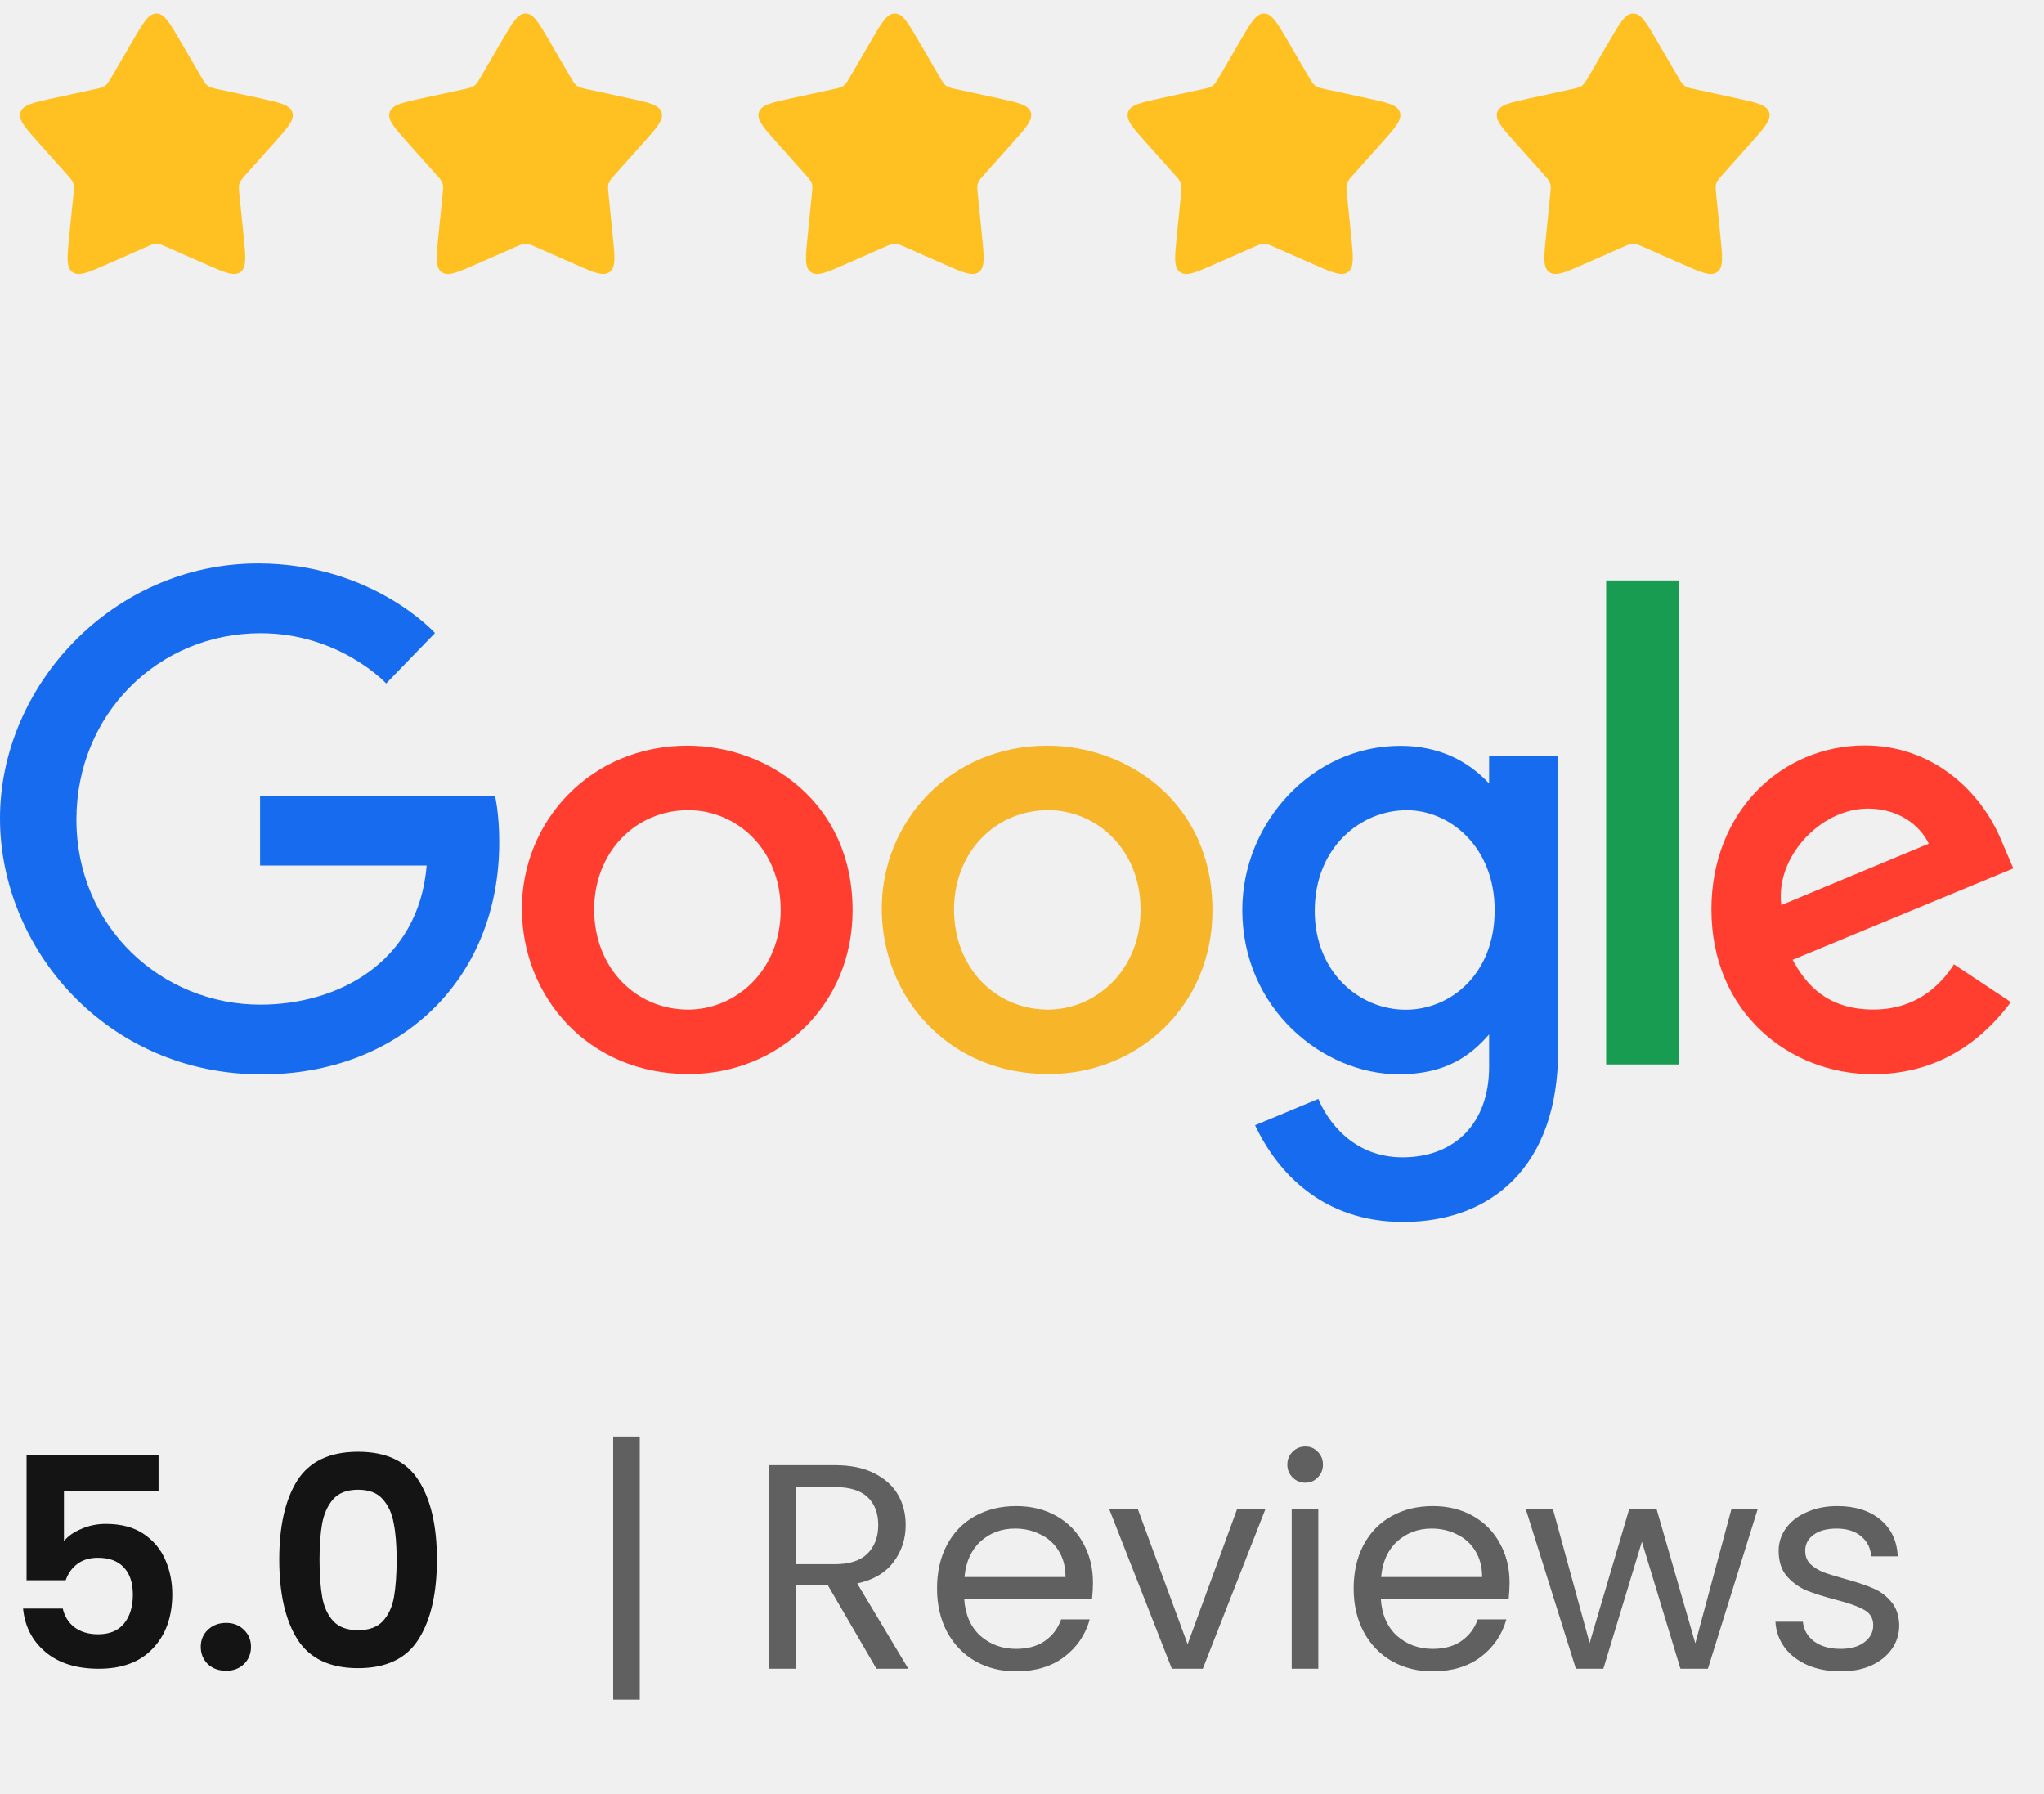
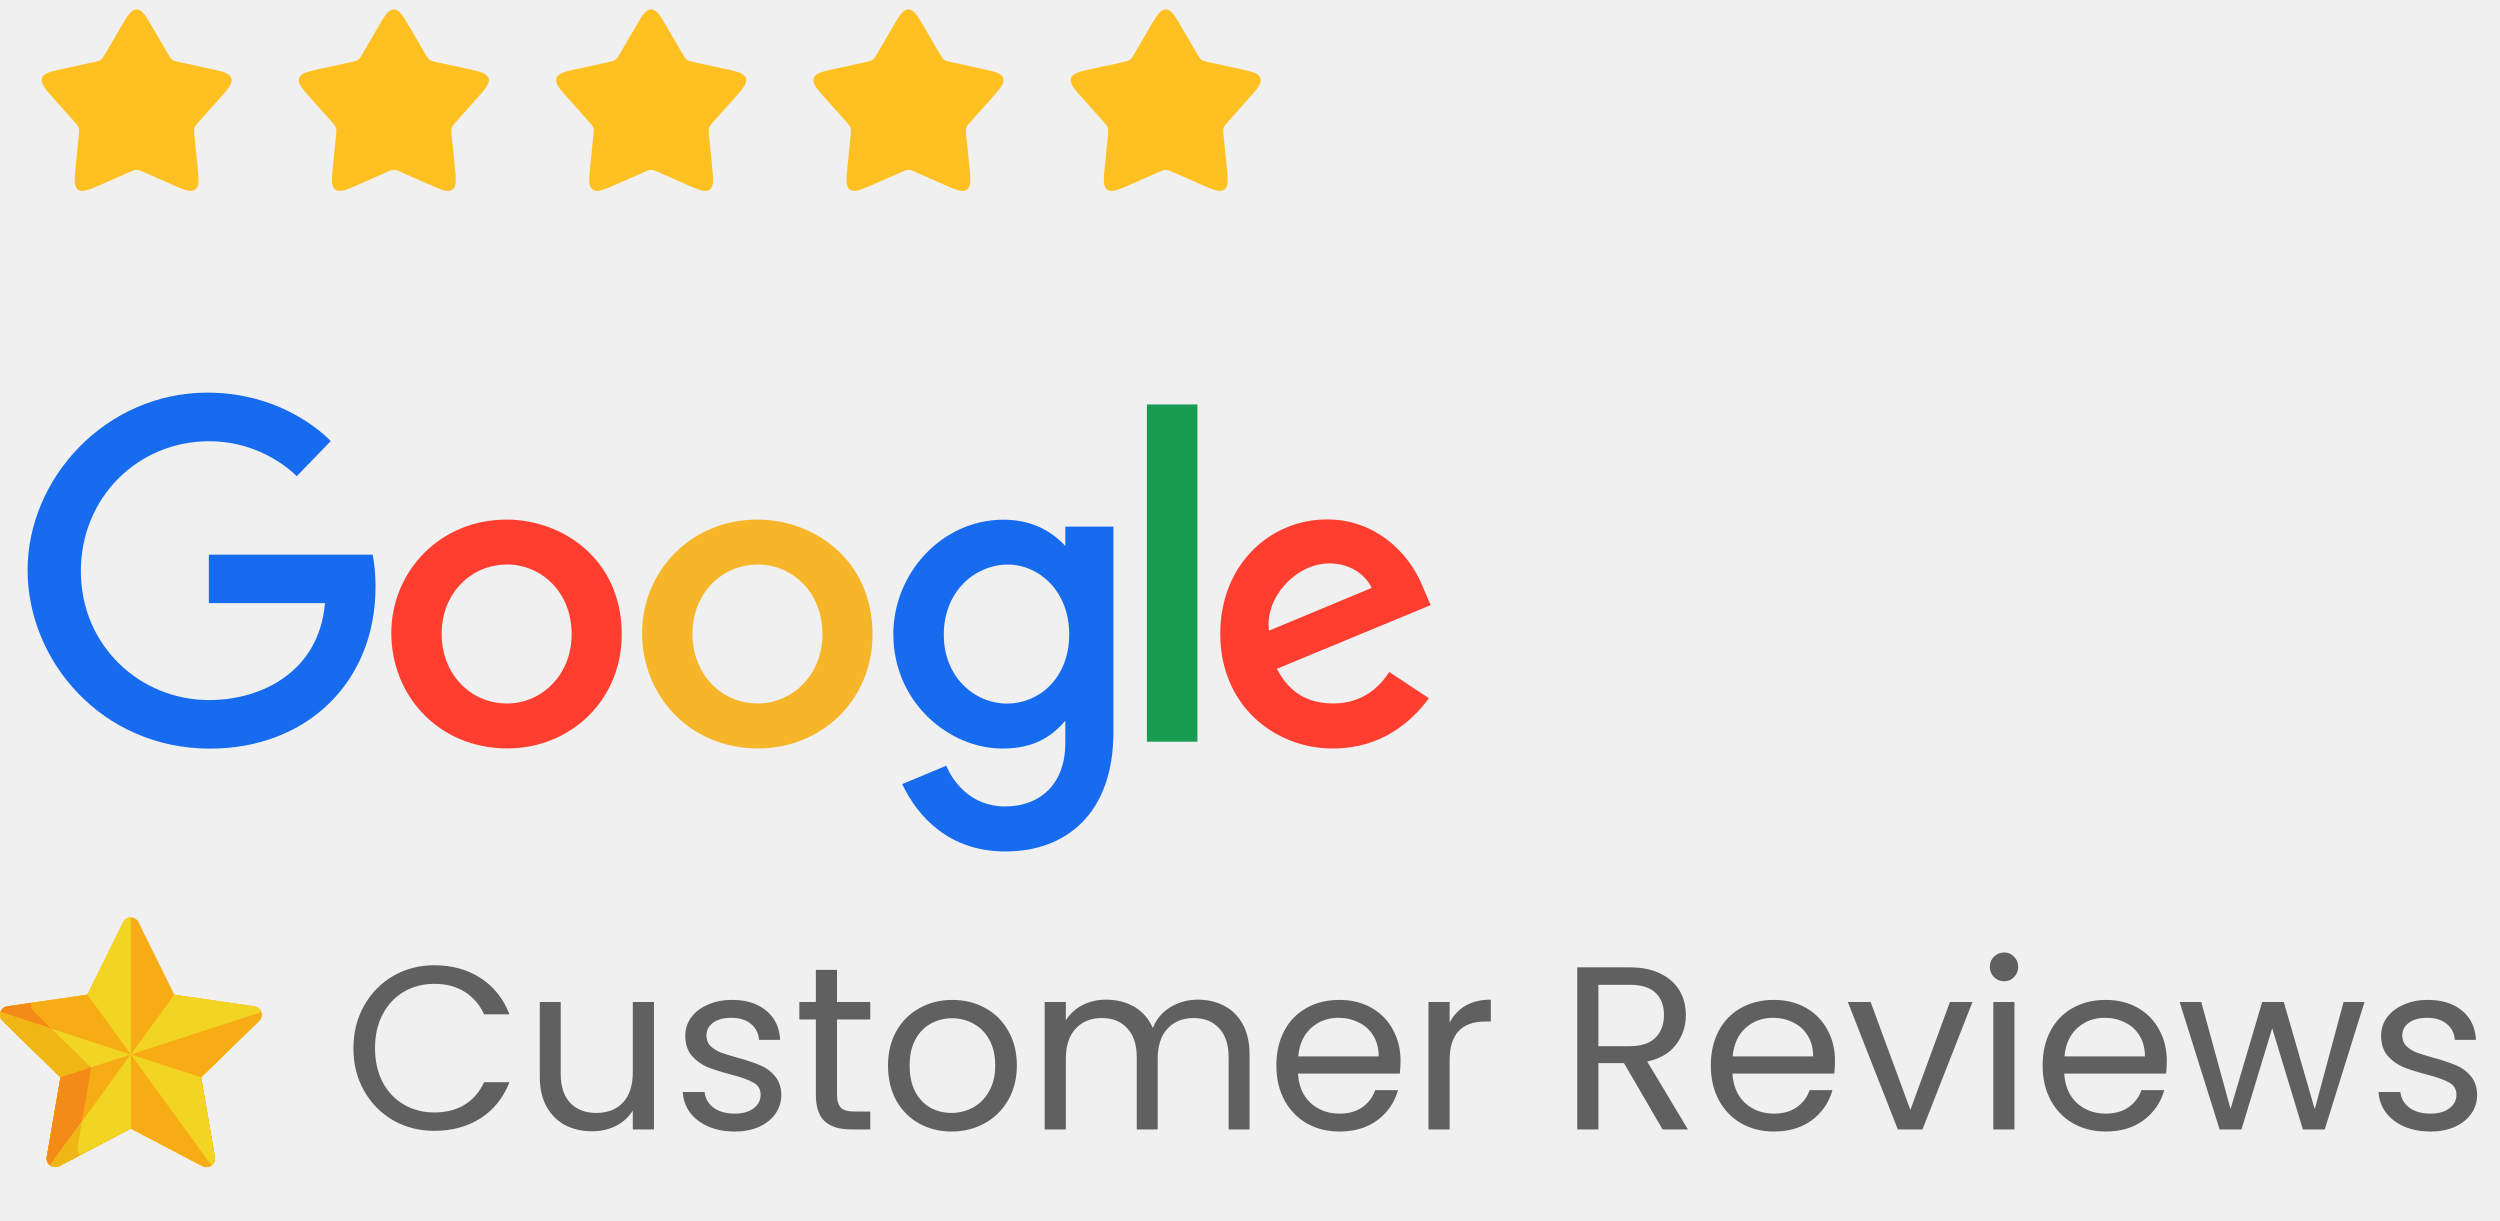
- <svg xmlns="http://www.w3.org/2000/svg" width="98" height="86" viewBox="0 0 98 86" fill="none">
-   <path d="M6.367 1.945C6.871 1.08 7.123 0.647 7.5 0.647C7.877 0.647 8.129 1.08 8.633 1.945L9.634 3.664C9.777 3.909 9.849 4.032 9.96 4.114C10.072 4.195 10.211 4.225 10.489 4.285L12.433 4.706C13.412 4.918 13.901 5.024 14.018 5.382C14.134 5.741 13.8 6.114 13.133 6.861L11.808 8.344C11.618 8.556 11.524 8.662 11.481 8.793C11.438 8.925 11.453 9.066 11.481 9.35L11.682 11.328C11.783 12.324 11.833 12.823 11.528 13.044C11.223 13.266 10.765 13.064 9.848 12.66L8.029 11.858C7.768 11.743 7.638 11.686 7.5 11.686C7.362 11.686 7.232 11.743 6.971 11.858L5.152 12.66C4.235 13.064 3.777 13.266 3.472 13.044C3.167 12.823 3.217 12.324 3.318 11.328L3.519 9.35C3.547 9.066 3.562 8.925 3.519 8.793C3.476 8.662 3.382 8.556 3.192 8.344L1.867 6.861C1.2 6.114 0.866 5.741 0.982 5.382C1.099 5.024 1.588 4.918 2.567 4.706L4.511 4.285C4.789 4.225 4.928 4.195 5.04 4.114C5.151 4.032 5.223 3.909 5.366 3.664L6.367 1.945Z" fill="#FFC121" />
-   <path d="M24.066 1.945C24.57 1.08 24.822 0.647 25.199 0.647C25.576 0.647 25.828 1.08 26.332 1.945L27.333 3.664C27.476 3.909 27.548 4.032 27.66 4.114C27.771 4.195 27.91 4.225 28.189 4.285L30.132 4.706C31.111 4.918 31.6 5.024 31.717 5.382C31.833 5.741 31.5 6.114 30.832 6.861L29.507 8.344C29.318 8.556 29.223 8.662 29.18 8.793C29.137 8.925 29.152 9.066 29.18 9.35L29.381 11.328C29.482 12.324 29.532 12.823 29.227 13.044C28.922 13.266 28.464 13.064 27.548 12.66L25.728 11.858C25.468 11.743 25.337 11.686 25.199 11.686C25.061 11.686 24.931 11.743 24.671 11.858L22.851 12.66C21.934 13.064 21.476 13.266 21.171 13.044C20.866 12.823 20.917 12.324 21.018 11.328L21.218 9.35C21.247 9.066 21.261 8.925 21.218 8.793C21.176 8.662 21.081 8.556 20.891 8.344L19.566 6.861C18.899 6.114 18.565 5.741 18.682 5.382C18.798 5.024 19.288 4.918 20.267 4.706L22.21 4.285C22.488 4.225 22.627 4.195 22.739 4.114C22.851 4.032 22.922 3.909 23.065 3.664L24.066 1.945Z" fill="#FFC121" />
-   <path d="M41.769 1.945C42.273 1.08 42.526 0.647 42.902 0.647C43.279 0.647 43.531 1.08 44.035 1.945L45.036 3.664C45.179 3.909 45.251 4.032 45.363 4.114C45.474 4.195 45.614 4.225 45.892 4.285L47.835 4.706C48.814 4.918 49.303 5.024 49.42 5.382C49.536 5.741 49.203 6.114 48.535 6.861L47.21 8.344C47.021 8.556 46.926 8.662 46.883 8.793C46.841 8.925 46.855 9.066 46.884 9.35L47.084 11.328C47.185 12.324 47.235 12.823 46.93 13.044C46.626 13.266 46.167 13.064 45.251 12.66L43.431 11.858C43.171 11.743 43.04 11.686 42.902 11.686C42.764 11.686 42.634 11.743 42.374 11.858L40.554 12.66C39.637 13.064 39.179 13.266 38.874 13.044C38.569 12.823 38.62 12.324 38.721 11.328L38.921 9.35C38.95 9.066 38.964 8.925 38.921 8.793C38.879 8.662 38.784 8.556 38.594 8.344L37.269 6.861C36.602 6.114 36.268 5.741 36.385 5.382C36.501 5.024 36.991 4.918 37.97 4.706L39.913 4.285C40.191 4.225 40.33 4.195 40.442 4.114C40.554 4.032 40.625 3.909 40.769 3.664L41.769 1.945Z" fill="#FFC121" />
-   <path d="M59.468 1.945C59.973 1.08 60.225 0.647 60.602 0.647C60.978 0.647 61.23 1.08 61.735 1.945L62.735 3.664C62.879 3.909 62.95 4.032 63.062 4.114C63.174 4.195 63.313 4.225 63.591 4.285L65.534 4.706C66.513 4.918 67.003 5.024 67.119 5.382C67.236 5.741 66.902 6.114 66.235 6.861L64.91 8.344C64.72 8.556 64.625 8.662 64.582 8.793C64.54 8.925 64.554 9.066 64.583 9.35L64.783 11.328C64.884 12.324 64.934 12.823 64.63 13.044C64.325 13.266 63.867 13.064 62.95 12.66L61.13 11.858C60.87 11.743 60.74 11.686 60.602 11.686C60.464 11.686 60.333 11.743 60.073 11.858L58.253 12.66C57.337 13.064 56.878 13.266 56.574 13.044C56.269 12.823 56.319 12.324 56.42 11.328L56.62 9.35C56.649 9.066 56.663 8.925 56.621 8.793C56.578 8.662 56.483 8.556 56.294 8.344L54.969 6.861C54.301 6.114 53.968 5.741 54.084 5.382C54.2 5.024 54.69 4.918 55.669 4.706L57.612 4.285C57.89 4.225 58.029 4.195 58.141 4.114C58.253 4.032 58.325 3.909 58.468 3.664L59.468 1.945Z" fill="#FFC121" />
-   <path d="M77.172 1.945C77.676 1.08 77.928 0.647 78.305 0.647C78.681 0.647 78.934 1.08 79.438 1.945L80.439 3.664C80.582 3.909 80.653 4.032 80.765 4.114C80.877 4.195 81.016 4.225 81.294 4.285L83.237 4.706C84.216 4.918 84.706 5.024 84.822 5.382C84.939 5.741 84.605 6.114 83.938 6.861L82.613 8.344C82.423 8.556 82.328 8.662 82.286 8.793C82.243 8.925 82.257 9.066 82.286 9.35L82.486 11.328C82.587 12.324 82.638 12.823 82.333 13.044C82.028 13.266 81.57 13.064 80.653 12.66L78.833 11.858C78.573 11.743 78.443 11.686 78.305 11.686C78.167 11.686 78.036 11.743 77.776 11.858L75.956 12.66C75.04 13.064 74.582 13.266 74.277 13.044C73.972 12.823 74.022 12.324 74.123 11.328L74.323 9.35C74.352 9.066 74.366 8.925 74.324 8.793C74.281 8.662 74.186 8.556 73.997 8.344L72.672 6.861C72.004 6.114 71.671 5.741 71.787 5.382C71.903 5.024 72.393 4.918 73.372 4.706L75.315 4.285C75.594 4.225 75.733 4.195 75.844 4.114C75.956 4.032 76.028 3.909 76.171 3.664L77.172 1.945Z" fill="#FFC121" />
-   <path d="M7.602 71.488H3.066V73.882C3.262 73.639 3.542 73.443 3.906 73.294C4.27 73.135 4.657 73.056 5.068 73.056C5.815 73.056 6.426 73.219 6.902 73.546C7.378 73.873 7.723 74.293 7.938 74.806C8.153 75.31 8.26 75.851 8.26 76.43C8.26 77.503 7.952 78.367 7.336 79.02C6.729 79.673 5.861 80 4.732 80C3.668 80 2.819 79.734 2.184 79.202C1.549 78.67 1.19 77.975 1.106 77.116H3.01C3.094 77.489 3.281 77.788 3.57 78.012C3.869 78.236 4.247 78.348 4.704 78.348C5.255 78.348 5.67 78.175 5.95 77.83C6.23 77.485 6.37 77.027 6.37 76.458C6.37 75.879 6.225 75.441 5.936 75.142C5.656 74.834 5.241 74.68 4.69 74.68C4.298 74.68 3.971 74.778 3.71 74.974C3.449 75.17 3.262 75.431 3.15 75.758H1.274V69.766H7.602V71.488ZM10.844 80.098C10.489 80.098 10.195 79.991 9.962 79.776C9.738 79.552 9.626 79.277 9.626 78.95C9.626 78.623 9.738 78.353 9.962 78.138C10.195 77.914 10.489 77.802 10.844 77.802C11.189 77.802 11.474 77.914 11.698 78.138C11.922 78.353 12.034 78.623 12.034 78.95C12.034 79.277 11.922 79.552 11.698 79.776C11.474 79.991 11.189 80.098 10.844 80.098ZM13.389 74.764C13.389 73.149 13.678 71.885 14.257 70.97C14.845 70.055 15.815 69.598 17.169 69.598C18.522 69.598 19.488 70.055 20.067 70.97C20.654 71.885 20.948 73.149 20.948 74.764C20.948 76.388 20.654 77.662 20.067 78.586C19.488 79.51 18.522 79.972 17.169 79.972C15.815 79.972 14.845 79.51 14.257 78.586C13.678 77.662 13.389 76.388 13.389 74.764ZM19.017 74.764C19.017 74.073 18.97 73.495 18.877 73.028C18.793 72.552 18.615 72.165 18.345 71.866C18.083 71.567 17.691 71.418 17.169 71.418C16.646 71.418 16.249 71.567 15.979 71.866C15.717 72.165 15.54 72.552 15.447 73.028C15.363 73.495 15.32 74.073 15.32 74.764C15.32 75.473 15.363 76.071 15.447 76.556C15.53 77.032 15.708 77.419 15.979 77.718C16.249 78.007 16.646 78.152 17.169 78.152C17.691 78.152 18.088 78.007 18.358 77.718C18.629 77.419 18.806 77.032 18.89 76.556C18.974 76.071 19.017 75.473 19.017 74.764Z" fill="#141414" />
-   <path d="M30.674 81.484H29.4V68.87H30.674V81.484ZM42.023 80L39.699 76.01H38.159V80H36.885V70.242H40.035C40.772 70.242 41.393 70.368 41.897 70.62C42.41 70.872 42.793 71.213 43.045 71.642C43.297 72.071 43.423 72.561 43.423 73.112C43.423 73.784 43.227 74.377 42.835 74.89C42.452 75.403 41.873 75.744 41.099 75.912L43.549 80H42.023ZM38.159 74.988H40.035C40.725 74.988 41.243 74.82 41.589 74.484C41.934 74.139 42.107 73.681 42.107 73.112C42.107 72.533 41.934 72.085 41.589 71.768C41.253 71.451 40.735 71.292 40.035 71.292H38.159V74.988ZM52.402 75.87C52.402 76.113 52.388 76.369 52.36 76.64H46.228C46.275 77.396 46.532 77.989 46.998 78.418C47.474 78.838 48.048 79.048 48.72 79.048C49.271 79.048 49.728 78.922 50.092 78.67C50.466 78.409 50.727 78.063 50.876 77.634H52.248C52.043 78.371 51.632 78.973 51.016 79.44C50.4 79.897 49.635 80.126 48.72 80.126C47.992 80.126 47.339 79.963 46.76 79.636C46.191 79.309 45.743 78.847 45.416 78.25C45.09 77.643 44.926 76.943 44.926 76.15C44.926 75.357 45.085 74.661 45.402 74.064C45.72 73.467 46.163 73.009 46.732 72.692C47.311 72.365 47.974 72.202 48.72 72.202C49.448 72.202 50.092 72.361 50.652 72.678C51.212 72.995 51.642 73.434 51.94 73.994C52.248 74.545 52.402 75.17 52.402 75.87ZM51.086 75.604C51.086 75.119 50.979 74.703 50.764 74.358C50.55 74.003 50.256 73.737 49.882 73.56C49.518 73.373 49.112 73.28 48.664 73.28C48.02 73.28 47.47 73.485 47.012 73.896C46.564 74.307 46.308 74.876 46.242 75.604H51.086ZM56.94 78.824L59.32 72.328H60.678L57.668 80H56.184L53.174 72.328H54.546L56.94 78.824ZM62.59 71.082C62.347 71.082 62.142 70.998 61.974 70.83C61.806 70.662 61.721 70.457 61.721 70.214C61.721 69.971 61.806 69.766 61.974 69.598C62.142 69.43 62.347 69.346 62.59 69.346C62.823 69.346 63.019 69.43 63.178 69.598C63.346 69.766 63.429 69.971 63.429 70.214C63.429 70.457 63.346 70.662 63.178 70.83C63.019 70.998 62.823 71.082 62.59 71.082ZM63.206 72.328V80H61.931V72.328H63.206ZM72.377 75.87C72.377 76.113 72.363 76.369 72.335 76.64H66.203C66.249 77.396 66.506 77.989 66.973 78.418C67.449 78.838 68.023 79.048 68.695 79.048C69.246 79.048 69.703 78.922 70.067 78.67C70.44 78.409 70.701 78.063 70.851 77.634H72.223C72.017 78.371 71.607 78.973 70.991 79.44C70.375 79.897 69.609 80.126 68.695 80.126C67.967 80.126 67.314 79.963 66.735 79.636C66.165 79.309 65.718 78.847 65.391 78.25C65.064 77.643 64.901 76.943 64.901 76.15C64.901 75.357 65.059 74.661 65.377 74.064C65.694 73.467 66.138 73.009 66.707 72.692C67.285 72.365 67.948 72.202 68.695 72.202C69.423 72.202 70.067 72.361 70.627 72.678C71.187 72.995 71.616 73.434 71.915 73.994C72.223 74.545 72.377 75.17 72.377 75.87ZM71.061 75.604C71.061 75.119 70.954 74.703 70.739 74.358C70.524 74.003 70.23 73.737 69.857 73.56C69.493 73.373 69.087 73.28 68.639 73.28C67.995 73.28 67.444 73.485 66.987 73.896C66.539 74.307 66.282 74.876 66.217 75.604H71.061ZM84.278 72.328L81.885 80H80.569L78.721 73.91L76.873 80H75.556L73.148 72.328H74.451L76.215 78.768L78.118 72.328H79.421L81.282 78.782L83.019 72.328H84.278ZM88.259 80.126C87.671 80.126 87.144 80.028 86.677 79.832C86.21 79.627 85.841 79.347 85.571 78.992C85.3 78.628 85.151 78.213 85.123 77.746H86.439C86.476 78.129 86.653 78.441 86.971 78.684C87.297 78.927 87.722 79.048 88.245 79.048C88.73 79.048 89.113 78.941 89.393 78.726C89.673 78.511 89.813 78.241 89.813 77.914C89.813 77.578 89.663 77.331 89.365 77.172C89.066 77.004 88.604 76.841 87.979 76.682C87.409 76.533 86.943 76.383 86.579 76.234C86.224 76.075 85.916 75.847 85.655 75.548C85.403 75.24 85.277 74.839 85.277 74.344C85.277 73.952 85.394 73.593 85.627 73.266C85.86 72.939 86.192 72.683 86.621 72.496C87.05 72.3 87.54 72.202 88.091 72.202C88.94 72.202 89.626 72.417 90.149 72.846C90.671 73.275 90.951 73.863 90.989 74.61H89.715C89.687 74.209 89.523 73.887 89.225 73.644C88.936 73.401 88.543 73.28 88.049 73.28C87.591 73.28 87.228 73.378 86.957 73.574C86.686 73.77 86.551 74.027 86.551 74.344C86.551 74.596 86.63 74.806 86.789 74.974C86.957 75.133 87.162 75.263 87.405 75.366C87.657 75.459 88.002 75.567 88.441 75.688C88.992 75.837 89.439 75.987 89.785 76.136C90.13 76.276 90.424 76.491 90.667 76.78C90.919 77.069 91.049 77.447 91.059 77.914C91.059 78.334 90.942 78.712 90.709 79.048C90.475 79.384 90.144 79.65 89.715 79.846C89.295 80.033 88.809 80.126 88.259 80.126Z" fill="#606060" />
-   <g clip-path="url(#clip0_3028_20029)">
-     <path fill-rule="evenodd" clip-rule="evenodd" d="M23.733 38.161H12.47V41.495H20.458C20.064 46.17 16.164 48.164 12.483 48.164C7.774 48.164 3.664 44.468 3.664 39.288C3.664 34.242 7.582 30.356 12.493 30.356C16.283 30.356 18.516 32.765 18.516 32.765L20.856 30.348C20.856 30.348 17.852 27.012 12.374 27.012C5.398 27.012 0 32.885 0 39.229C0 45.444 5.077 51.506 12.552 51.506C19.125 51.505 23.937 47.014 23.937 40.372C23.937 38.97 23.733 38.16 23.733 38.16V38.161Z" fill="#176BEF" />
-     <path fill-rule="evenodd" clip-rule="evenodd" d="M33.004 38.839C35.277 38.839 37.431 40.672 37.431 43.625C37.431 46.516 35.286 48.401 32.993 48.401C30.475 48.401 28.487 46.389 28.487 43.602C28.487 40.875 30.449 38.839 33.004 38.839ZM32.958 35.747C28.336 35.747 25.023 39.351 25.023 43.555C25.023 47.82 28.237 51.491 33.012 51.491C37.335 51.491 40.878 48.195 40.878 43.646C40.878 38.432 36.757 35.747 32.958 35.747Z" fill="#FF3E30" />
-     <path fill-rule="evenodd" clip-rule="evenodd" d="M50.257 38.839C52.531 38.839 54.685 40.672 54.685 43.625C54.685 46.516 52.539 48.401 50.247 48.401C47.728 48.401 45.741 46.389 45.741 43.602C45.741 40.875 47.704 38.839 50.257 38.839ZM50.212 35.747C45.59 35.747 42.277 39.351 42.277 43.555C42.277 47.82 45.49 51.491 50.266 51.491C54.589 51.491 58.131 48.195 58.131 43.646C58.131 38.432 54.011 35.747 50.212 35.747Z" fill="#F7B529" />
-     <path fill-rule="evenodd" clip-rule="evenodd" d="M67.447 38.841C69.527 38.841 71.663 40.612 71.663 43.637C71.663 46.712 69.531 48.407 67.401 48.407C65.14 48.407 63.035 46.575 63.035 43.666C63.035 40.644 65.221 38.841 67.447 38.841ZM67.14 35.755C62.897 35.755 59.562 39.461 59.562 43.621C59.562 48.359 63.429 51.501 67.067 51.501C69.316 51.501 70.512 50.61 71.396 49.589V51.14C71.396 53.857 69.742 55.483 67.246 55.483C64.836 55.483 63.627 53.695 63.207 52.681L60.173 53.945C61.249 56.214 63.416 58.581 67.272 58.581C71.49 58.581 74.704 55.931 74.704 50.374V36.228H71.396V37.562C70.378 36.468 68.987 35.755 67.14 35.755Z" fill="#176BEF" />
-     <path fill-rule="evenodd" clip-rule="evenodd" d="M89.555 38.764C90.996 38.764 92.034 39.528 92.475 40.445L85.408 43.391C85.103 41.11 87.27 38.764 89.555 38.764ZM89.416 35.736C85.415 35.736 82.055 38.911 82.055 43.597C82.055 48.556 85.8 51.497 89.801 51.497C93.14 51.497 95.19 49.675 96.413 48.042L93.684 46.231C92.977 47.327 91.793 48.398 89.818 48.398C87.599 48.398 86.579 47.186 85.947 46.013L96.53 41.633L95.98 40.349C94.958 37.835 92.573 35.736 89.417 35.736L89.416 35.736Z" fill="#FF3E30" />
-     <path fill-rule="evenodd" clip-rule="evenodd" d="M77.008 51.03H80.484V27.826H77.008V51.03Z" fill="#179C52" />
+ <svg xmlns="http://www.w3.org/2000/svg" width="172" height="84" viewBox="0 0 172 84" fill="none">
+   <path d="M8.265 1.945C8.77 1.08 9.022 0.647 9.398 0.647C9.775 0.647 10.027 1.08 10.531 1.945L11.532 3.664C11.675 3.909 11.747 4.032 11.859 4.114C11.97 4.195 12.11 4.225 12.388 4.285L14.331 4.706C15.31 4.918 15.8 5.024 15.916 5.382C16.032 5.741 15.699 6.114 15.031 6.861L13.707 8.344C13.517 8.556 13.422 8.662 13.379 8.793C13.337 8.925 13.351 9.066 13.38 9.35L13.58 11.328C13.681 12.324 13.731 12.823 13.427 13.044C13.122 13.266 12.663 13.064 11.747 12.66L9.927 11.858C9.667 11.743 9.536 11.686 9.398 11.686C9.26 11.686 9.13 11.743 8.87 11.858L7.05 12.66C6.133 13.064 5.675 13.266 5.37 13.044C5.065 12.823 5.116 12.324 5.217 11.328L5.417 9.35C5.446 9.066 5.46 8.925 5.417 8.793C5.375 8.662 5.28 8.556 5.09 8.344L3.765 6.861C3.098 6.114 2.764 5.741 2.881 5.382C2.997 5.024 3.487 4.918 4.466 4.706L6.409 4.285C6.687 4.225 6.826 4.195 6.938 4.114C7.05 4.032 7.121 3.909 7.265 3.664L8.265 1.945Z" fill="#FFC121" />
+   <path d="M25.965 1.945C26.469 1.08 26.721 0.647 27.098 0.647C27.474 0.647 27.727 1.08 28.231 1.945L29.232 3.664C29.375 3.909 29.446 4.032 29.558 4.114C29.67 4.195 29.809 4.225 30.087 4.285L32.03 4.706C33.009 4.918 33.499 5.024 33.615 5.382C33.732 5.741 33.398 6.114 32.731 6.861L31.406 8.344C31.216 8.556 31.121 8.662 31.079 8.793C31.036 8.925 31.05 9.066 31.079 9.35L31.279 11.328C31.38 12.324 31.431 12.823 31.126 13.044C30.821 13.266 30.363 13.064 29.446 12.66L27.626 11.858C27.366 11.743 27.236 11.686 27.098 11.686C26.96 11.686 26.829 11.743 26.569 11.858L24.749 12.66C23.833 13.064 23.374 13.266 23.07 13.044C22.765 12.823 22.815 12.324 22.916 11.328L23.116 9.35C23.145 9.066 23.159 8.925 23.117 8.793C23.074 8.662 22.979 8.556 22.79 8.344L21.465 6.861C20.797 6.114 20.464 5.741 20.58 5.382C20.697 5.024 21.186 4.918 22.165 4.706L24.108 4.285C24.387 4.225 24.526 4.195 24.637 4.114C24.749 4.032 24.821 3.909 24.964 3.664L25.965 1.945Z" fill="#FFC121" />
+   <path d="M43.668 1.945C44.172 1.08 44.424 0.647 44.801 0.647C45.178 0.647 45.43 1.08 45.934 1.945L46.935 3.664C47.078 3.909 47.15 4.032 47.261 4.114C47.373 4.195 47.512 4.225 47.79 4.285L49.733 4.706C50.712 4.918 51.202 5.024 51.318 5.382C51.435 5.741 51.101 6.114 50.434 6.861L49.109 8.344C48.919 8.556 48.824 8.662 48.782 8.793C48.739 8.925 48.753 9.066 48.782 9.35L48.982 11.328C49.083 12.324 49.134 12.823 48.829 13.044C48.524 13.266 48.066 13.064 47.149 12.66L45.33 11.858C45.069 11.743 44.939 11.686 44.801 11.686C44.663 11.686 44.532 11.743 44.272 11.858L42.452 12.66C41.536 13.064 41.078 13.266 40.773 13.044C40.468 12.823 40.518 12.324 40.619 11.328L40.819 9.35C40.848 9.066 40.862 8.925 40.82 8.793C40.777 8.662 40.682 8.556 40.493 8.344L39.168 6.861C38.5 6.114 38.167 5.741 38.283 5.382C38.4 5.024 38.889 4.918 39.868 4.706L41.812 4.285C42.09 4.225 42.229 4.195 42.34 4.114C42.452 4.032 42.524 3.909 42.667 3.664L43.668 1.945Z" fill="#FFC121" />
+   <path d="M61.367 1.945C61.871 1.08 62.123 0.647 62.5 0.647C62.877 0.647 63.129 1.08 63.633 1.945L64.634 3.664C64.777 3.909 64.849 4.032 64.96 4.114C65.072 4.195 65.211 4.225 65.489 4.285L67.433 4.706C68.412 4.918 68.901 5.024 69.018 5.382C69.134 5.741 68.8 6.114 68.133 6.861L66.808 8.344C66.618 8.556 66.524 8.662 66.481 8.793C66.438 8.925 66.453 9.066 66.481 9.35L66.682 11.328C66.782 12.324 66.833 12.823 66.528 13.044C66.223 13.266 65.765 13.064 64.848 12.66L63.029 11.858C62.768 11.743 62.638 11.686 62.5 11.686C62.362 11.686 62.232 11.743 61.971 11.858L60.152 12.66C59.235 13.064 58.777 13.266 58.472 13.044C58.167 12.823 58.218 12.324 58.318 11.328L58.519 9.35C58.547 9.066 58.562 8.925 58.519 8.793C58.476 8.662 58.382 8.556 58.192 8.344L56.867 6.861C56.2 6.114 55.866 5.741 55.982 5.382C56.099 5.024 56.588 4.918 57.567 4.706L59.511 4.285C59.789 4.225 59.928 4.195 60.04 4.114C60.151 4.032 60.223 3.909 60.366 3.664L61.367 1.945Z" fill="#FFC121" />
+   <path d="M79.07 1.945C79.574 1.08 79.826 0.647 80.203 0.647C80.58 0.647 80.832 1.08 81.336 1.945L82.337 3.664C82.48 3.909 82.552 4.032 82.663 4.114C82.775 4.195 82.914 4.225 83.192 4.285L85.136 4.706C86.115 4.918 86.604 5.024 86.721 5.382C86.837 5.741 86.504 6.114 85.836 6.861L84.511 8.344C84.322 8.556 84.227 8.662 84.184 8.793C84.141 8.925 84.156 9.066 84.184 9.35L84.385 11.328C84.486 12.324 84.536 12.823 84.231 13.044C83.926 13.266 83.468 13.064 82.552 12.66L80.732 11.858C80.471 11.743 80.341 11.686 80.203 11.686C80.065 11.686 79.935 11.743 79.674 11.858L77.855 12.66C76.938 13.064 76.48 13.266 76.175 13.044C75.87 12.823 75.921 12.324 76.022 11.328L76.222 9.35C76.251 9.066 76.265 8.925 76.222 8.793C76.18 8.662 76.085 8.556 75.895 8.344L74.57 6.861C73.903 6.114 73.569 5.741 73.686 5.382C73.802 5.024 74.291 4.918 75.27 4.706L77.214 4.285C77.492 4.225 77.631 4.195 77.743 4.114C77.854 4.032 77.926 3.909 78.069 3.664L79.07 1.945Z" fill="#FFC121" />
+   <g clip-path="url(#clip0_8172_16021)">
+     <path d="M17.496 69.234L11.99 68.433L9.528 63.444C9.312 63.008 8.688 63.008 8.472 63.444L6.01 68.433L0.504 69.234C0.022 69.303 -0.171 69.897 0.178 70.237L4.162 74.121L3.221 79.605C3.203 79.713 3.215 79.824 3.256 79.926C3.298 80.027 3.367 80.115 3.456 80.18C3.544 80.245 3.65 80.283 3.759 80.291C3.869 80.299 3.978 80.276 4.075 80.225L9 77.636C14.361 80.454 13.993 80.293 14.198 80.293C14.561 80.293 14.84 79.966 14.778 79.605L13.838 74.121L17.822 70.237C18.171 69.897 17.978 69.304 17.496 69.234Z" fill="#F7AC16" />
+     <path d="M9 63.115C8.89 63.115 8.783 63.146 8.689 63.204C8.596 63.262 8.521 63.345 8.472 63.444L6.01 68.433L0.504 69.233C0.022 69.303 -0.171 69.897 0.178 70.237L4.162 74.12L3.221 79.604C3.203 79.712 3.215 79.823 3.256 79.925C3.298 80.027 3.367 80.115 3.456 80.18C3.544 80.244 3.65 80.282 3.759 80.29C3.869 80.298 3.978 80.275 4.075 80.224L9 77.635H9V63.115Z" fill="#F2D422" />
+     <path d="M0.504 69.233C0.022 69.303 -0.171 69.897 0.178 70.237L4.162 74.12L3.221 79.604C3.203 79.712 3.215 79.823 3.256 79.925C3.298 80.027 3.367 80.115 3.456 80.18C3.544 80.244 3.65 80.282 3.759 80.29C3.869 80.298 3.978 80.275 4.075 80.224L9 77.635C14.361 80.454 13.993 80.292 14.198 80.292C14.323 80.292 14.444 80.253 14.544 80.18L6.01 68.433L0.504 69.233Z" fill="#F7AC16" />
+     <path d="M6.277 73.443C2.01 69.283 2.193 69.506 2.136 69.29C2.113 69.203 2.108 69.102 2.133 68.996L0.504 69.233C0.022 69.303 -0.171 69.897 0.178 70.237L4.162 74.12L3.221 79.604C3.203 79.712 3.215 79.823 3.256 79.925C3.298 80.027 3.367 80.115 3.456 80.179C3.544 80.244 3.65 80.282 3.759 80.29C3.869 80.298 3.978 80.275 4.075 80.224L5.523 79.463C5.449 79.397 5.394 79.312 5.361 79.219C5.328 79.125 5.32 79.024 5.337 78.927L6.277 73.443Z" fill="#F48B19" />
+     <path d="M0.176 70.237L4.16 74.12L3.219 79.604C3.201 79.712 3.213 79.824 3.254 79.925C3.296 80.027 3.365 80.115 3.453 80.18C3.542 80.244 3.647 80.283 3.757 80.29C3.866 80.298 3.976 80.275 4.073 80.224L8.998 77.635C14.359 80.454 13.991 80.292 14.196 80.292C14.559 80.292 14.838 79.965 14.776 79.604L13.836 74.12L0.027 69.633C-0.042 69.88 0.027 70.092 0.176 70.237Z" fill="#F2D422" />
+     <path d="M0.176 70.237L4.16 74.12L3.219 79.604C3.201 79.712 3.213 79.824 3.254 79.925C3.296 80.027 3.365 80.115 3.453 80.18C3.542 80.244 3.647 80.283 3.757 80.29C3.866 80.298 3.976 80.275 4.073 80.224L5.521 79.463C5.447 79.397 5.391 79.313 5.359 79.219C5.326 79.125 5.318 79.025 5.335 78.927L6.275 73.443L3.537 70.774L0.027 69.633C-0.042 69.88 0.027 70.092 0.176 70.237Z" fill="#EFB616" />
+     <path d="M3.219 79.604C3.201 79.712 3.213 79.824 3.254 79.925C3.296 80.027 3.365 80.115 3.453 80.18C3.542 80.244 3.647 80.283 3.757 80.29C3.866 80.298 3.976 80.275 4.073 80.224L8.998 77.635C14.36 80.454 13.991 80.292 14.197 80.292C14.559 80.292 14.838 79.965 14.777 79.604L13.836 74.12L17.82 70.237C17.899 70.16 17.954 70.063 17.981 69.956C18.007 69.85 18.003 69.738 17.969 69.633L4.16 74.12L3.219 79.604Z" fill="#F7AC16" />
+     <path d="M3.219 79.604C3.201 79.712 3.213 79.823 3.254 79.925C3.296 80.027 3.365 80.115 3.453 80.179C3.542 80.244 3.647 80.282 3.757 80.29C3.866 80.298 3.976 80.275 4.073 80.224L5.521 79.463C5.447 79.397 5.392 79.312 5.359 79.219C5.326 79.125 5.318 79.024 5.335 78.927L6.275 73.443L6.268 73.435L4.16 74.12L3.219 79.604Z" fill="#F48B19" />
+     <path d="M4.077 80.224L9.001 77.635C14.363 80.454 13.995 80.292 14.2 80.292C14.563 80.292 14.842 79.965 14.78 79.604L13.839 74.12L17.824 70.237C18.172 69.897 17.979 69.303 17.497 69.233L11.992 68.433L3.457 80.18C3.546 80.244 3.651 80.282 3.76 80.29C3.87 80.298 3.98 80.275 4.077 80.224Z" fill="#F2D422" />
+     <path d="M17.973 69.633L9.001 72.548L3.457 80.18C3.546 80.244 3.651 80.283 3.76 80.29C3.87 80.298 3.98 80.275 4.077 80.224L9.001 77.635C14.363 80.454 13.995 80.292 14.2 80.292C14.563 80.292 14.842 79.965 14.78 79.604L13.839 74.12L17.824 70.237C17.902 70.16 17.958 70.063 17.984 69.956C18.011 69.85 18.006 69.738 17.973 69.633Z" fill="#F7AC16" />
+     <path d="M13.839 74.12L9.001 72.548L3.457 80.179C3.546 80.244 3.651 80.282 3.76 80.29C3.87 80.298 3.98 80.275 4.077 80.224L9.001 77.635C14.363 80.454 13.995 80.292 14.2 80.292C14.563 80.292 14.842 79.965 14.78 79.604L13.839 74.12Z" fill="#F2D422" />
+     <path d="M3.457 80.179C3.546 80.244 3.651 80.282 3.76 80.29C3.87 80.298 3.98 80.275 4.077 80.224L9.001 77.635C14.363 80.454 13.995 80.292 14.2 80.292C14.324 80.292 14.445 80.252 14.546 80.179L9.001 72.548L3.457 80.179Z" fill="#F7AC16" />
+     <path d="M9.001 72.548L3.457 80.179C3.546 80.244 3.651 80.282 3.76 80.29C3.87 80.298 3.98 80.275 4.077 80.224L9.001 77.635L9.001 72.548Z" fill="#F2D422" />
+     <path d="M5.638 77.177L3.457 80.18C3.546 80.244 3.651 80.283 3.76 80.291C3.87 80.299 3.98 80.276 4.077 80.225L5.525 79.463C5.451 79.397 5.395 79.313 5.362 79.219C5.33 79.125 5.322 79.025 5.338 78.927L5.638 77.177Z" fill="#EFB616" />
+   </g>
+   <path d="M24.314 72.121C24.314 71.033 24.559 70.057 25.049 69.193C25.54 68.318 26.207 67.636 27.049 67.145C27.903 66.654 28.847 66.409 29.881 66.409C31.098 66.409 32.159 66.702 33.066 67.289C33.972 67.876 34.633 68.708 35.05 69.785H33.306C32.996 69.113 32.548 68.596 31.962 68.233C31.386 67.87 30.692 67.689 29.881 67.689C29.103 67.689 28.404 67.87 27.785 68.233C27.167 68.596 26.681 69.113 26.329 69.785C25.977 70.446 25.802 71.225 25.802 72.121C25.802 73.006 25.977 73.785 26.329 74.457C26.681 75.118 27.167 75.63 27.785 75.993C28.404 76.356 29.103 76.537 29.881 76.537C30.692 76.537 31.386 76.361 31.962 76.009C32.548 75.646 32.996 75.129 33.306 74.457H35.05C34.633 75.524 33.972 76.35 33.066 76.937C32.159 77.513 31.098 77.801 29.881 77.801C28.847 77.801 27.903 77.561 27.049 77.081C26.207 76.59 25.54 75.913 25.049 75.049C24.559 74.185 24.314 73.209 24.314 72.121ZM44.993 68.937V77.705H43.537V76.409C43.26 76.857 42.87 77.209 42.369 77.465C41.878 77.71 41.334 77.833 40.737 77.833C40.054 77.833 39.441 77.694 38.897 77.417C38.353 77.129 37.921 76.702 37.601 76.137C37.291 75.572 37.137 74.884 37.137 74.073V68.937H38.577V73.881C38.577 74.745 38.795 75.412 39.233 75.881C39.67 76.34 40.267 76.569 41.025 76.569C41.803 76.569 42.417 76.329 42.865 75.849C43.313 75.369 43.537 74.67 43.537 73.753V68.937H44.993ZM50.555 77.849C49.883 77.849 49.281 77.737 48.747 77.513C48.214 77.278 47.793 76.958 47.483 76.553C47.174 76.137 47.003 75.662 46.971 75.129H48.475C48.518 75.566 48.721 75.924 49.083 76.201C49.457 76.478 49.942 76.617 50.539 76.617C51.094 76.617 51.531 76.494 51.851 76.249C52.171 76.004 52.331 75.694 52.331 75.321C52.331 74.937 52.161 74.654 51.819 74.473C51.478 74.281 50.95 74.094 50.235 73.913C49.585 73.742 49.051 73.572 48.635 73.401C48.23 73.22 47.878 72.958 47.579 72.617C47.291 72.265 47.147 71.806 47.147 71.241C47.147 70.793 47.281 70.382 47.547 70.009C47.814 69.636 48.193 69.342 48.683 69.129C49.174 68.905 49.734 68.793 50.363 68.793C51.334 68.793 52.118 69.038 52.715 69.529C53.313 70.02 53.633 70.692 53.675 71.545H52.219C52.187 71.086 52.001 70.718 51.659 70.441C51.329 70.164 50.881 70.025 50.315 70.025C49.793 70.025 49.377 70.137 49.067 70.361C48.758 70.585 48.603 70.878 48.603 71.241C48.603 71.529 48.694 71.769 48.875 71.961C49.067 72.142 49.302 72.292 49.579 72.409C49.867 72.516 50.262 72.638 50.763 72.777C51.393 72.948 51.905 73.118 52.299 73.289C52.694 73.449 53.03 73.694 53.307 74.025C53.595 74.356 53.745 74.788 53.755 75.321C53.755 75.801 53.622 76.233 53.355 76.617C53.089 77.001 52.71 77.305 52.219 77.529C51.739 77.742 51.185 77.849 50.555 77.849ZM57.587 70.137V75.305C57.587 75.732 57.677 76.036 57.859 76.217C58.04 76.388 58.355 76.473 58.803 76.473H59.875V77.705H58.563C57.752 77.705 57.144 77.518 56.739 77.145C56.333 76.772 56.131 76.158 56.131 75.305V70.137H54.995V68.937H56.131V66.729H57.587V68.937H59.875V70.137H57.587ZM65.463 77.849C64.641 77.849 63.895 77.662 63.223 77.289C62.561 76.916 62.039 76.388 61.655 75.705C61.281 75.012 61.095 74.212 61.095 73.305C61.095 72.409 61.287 71.62 61.671 70.937C62.065 70.244 62.599 69.716 63.271 69.353C63.943 68.98 64.695 68.793 65.527 68.793C66.359 68.793 67.111 68.98 67.783 69.353C68.455 69.716 68.983 70.238 69.367 70.921C69.761 71.604 69.959 72.398 69.959 73.305C69.959 74.212 69.756 75.012 69.351 75.705C68.956 76.388 68.417 76.916 67.735 77.289C67.052 77.662 66.295 77.849 65.463 77.849ZM65.463 76.569C65.985 76.569 66.476 76.446 66.935 76.201C67.393 75.956 67.761 75.588 68.039 75.097C68.327 74.606 68.471 74.009 68.471 73.305C68.471 72.601 68.332 72.004 68.055 71.513C67.777 71.022 67.415 70.66 66.967 70.425C66.519 70.18 66.033 70.057 65.511 70.057C64.977 70.057 64.487 70.18 64.039 70.425C63.601 70.66 63.249 71.022 62.983 71.513C62.716 72.004 62.583 72.601 62.583 73.305C62.583 74.02 62.711 74.622 62.967 75.113C63.233 75.604 63.585 75.972 64.023 76.217C64.46 76.452 64.94 76.569 65.463 76.569ZM82.417 68.777C83.1 68.777 83.708 68.921 84.241 69.209C84.774 69.486 85.196 69.908 85.505 70.473C85.814 71.038 85.969 71.726 85.969 72.537V77.705H84.529V72.745C84.529 71.87 84.31 71.204 83.873 70.745C83.446 70.276 82.865 70.041 82.129 70.041C81.372 70.041 80.769 70.286 80.321 70.777C79.873 71.257 79.649 71.956 79.649 72.873V77.705H78.209V72.745C78.209 71.87 77.99 71.204 77.553 70.745C77.126 70.276 76.545 70.041 75.809 70.041C75.052 70.041 74.449 70.286 74.001 70.777C73.553 71.257 73.329 71.956 73.329 72.873V77.705H71.873V68.937H73.329V70.201C73.617 69.742 74.001 69.39 74.481 69.145C74.972 68.9 75.51 68.777 76.097 68.777C76.833 68.777 77.484 68.942 78.049 69.273C78.614 69.604 79.036 70.089 79.313 70.729C79.558 70.11 79.964 69.63 80.529 69.289C81.094 68.948 81.724 68.777 82.417 68.777ZM96.358 72.985C96.358 73.262 96.341 73.556 96.309 73.865H89.302C89.355 74.729 89.648 75.406 90.181 75.897C90.725 76.377 91.382 76.617 92.15 76.617C92.779 76.617 93.302 76.473 93.718 76.185C94.144 75.886 94.443 75.492 94.614 75.001H96.181C95.947 75.844 95.478 76.532 94.773 77.065C94.07 77.588 93.195 77.849 92.15 77.849C91.317 77.849 90.571 77.662 89.909 77.289C89.259 76.916 88.747 76.388 88.374 75.705C88 75.012 87.814 74.212 87.814 73.305C87.814 72.398 87.995 71.604 88.358 70.921C88.72 70.238 89.227 69.716 89.877 69.353C90.539 68.98 91.296 68.793 92.15 68.793C92.981 68.793 93.718 68.974 94.358 69.337C94.998 69.7 95.488 70.201 95.829 70.841C96.181 71.47 96.358 72.185 96.358 72.985ZM94.853 72.681C94.853 72.126 94.731 71.652 94.486 71.257C94.24 70.852 93.904 70.548 93.478 70.345C93.061 70.132 92.597 70.025 92.085 70.025C91.35 70.025 90.72 70.26 90.198 70.729C89.686 71.198 89.392 71.849 89.317 72.681H94.853ZM99.735 70.361C99.991 69.86 100.354 69.47 100.823 69.193C101.303 68.916 101.885 68.777 102.567 68.777V70.281H102.183C100.551 70.281 99.735 71.166 99.735 72.937V77.705H98.279V68.937H99.735V70.361ZM114.386 77.705L111.73 73.145H109.97V77.705H108.514V66.553H112.114C112.956 66.553 113.666 66.697 114.242 66.985C114.828 67.273 115.266 67.662 115.554 68.153C115.842 68.644 115.986 69.204 115.986 69.833C115.986 70.601 115.762 71.278 115.314 71.865C114.876 72.452 114.215 72.841 113.33 73.033L116.13 77.705H114.386ZM109.97 71.977H112.114C112.903 71.977 113.495 71.785 113.89 71.401C114.284 71.006 114.482 70.484 114.482 69.833C114.482 69.172 114.284 68.66 113.89 68.297C113.506 67.934 112.914 67.753 112.114 67.753H109.97V71.977ZM126.248 72.985C126.248 73.262 126.232 73.556 126.2 73.865H119.192C119.245 74.729 119.539 75.406 120.072 75.897C120.616 76.377 121.272 76.617 122.04 76.617C122.669 76.617 123.192 76.473 123.608 76.185C124.035 75.886 124.333 75.492 124.504 75.001H126.072C125.837 75.844 125.368 76.532 124.664 77.065C123.96 77.588 123.085 77.849 122.04 77.849C121.208 77.849 120.461 77.662 119.8 77.289C119.149 76.916 118.637 76.388 118.264 75.705C117.891 75.012 117.704 74.212 117.704 73.305C117.704 72.398 117.885 71.604 118.248 70.921C118.611 70.238 119.117 69.716 119.768 69.353C120.429 68.98 121.187 68.793 122.04 68.793C122.872 68.793 123.608 68.974 124.248 69.337C124.888 69.7 125.379 70.201 125.72 70.841C126.072 71.47 126.248 72.185 126.248 72.985ZM124.744 72.681C124.744 72.126 124.621 71.652 124.376 71.257C124.131 70.852 123.795 70.548 123.368 70.345C122.952 70.132 122.488 70.025 121.976 70.025C121.24 70.025 120.611 70.26 120.088 70.729C119.576 71.198 119.283 71.849 119.208 72.681H124.744ZM131.434 76.361L134.154 68.937H135.706L132.266 77.705H130.57L127.13 68.937H128.698L131.434 76.361ZM137.891 67.513C137.613 67.513 137.379 67.417 137.187 67.225C136.995 67.033 136.899 66.798 136.899 66.521C136.899 66.244 136.995 66.009 137.187 65.817C137.379 65.625 137.613 65.529 137.891 65.529C138.157 65.529 138.381 65.625 138.563 65.817C138.755 66.009 138.851 66.244 138.851 66.521C138.851 66.798 138.755 67.033 138.563 67.225C138.381 67.417 138.157 67.513 137.891 67.513ZM138.595 68.937V77.705H137.139V68.937H138.595ZM149.076 72.985C149.076 73.262 149.06 73.556 149.028 73.865H142.02C142.074 74.729 142.367 75.406 142.9 75.897C143.444 76.377 144.1 76.617 144.868 76.617C145.498 76.617 146.02 76.473 146.436 76.185C146.863 75.886 147.162 75.492 147.332 75.001H148.9C148.666 75.844 148.196 76.532 147.492 77.065C146.788 77.588 145.914 77.849 144.868 77.849C144.036 77.849 143.29 77.662 142.628 77.289C141.978 76.916 141.466 76.388 141.092 75.705C140.719 75.012 140.532 74.212 140.532 73.305C140.532 72.398 140.714 71.604 141.076 70.921C141.439 70.238 141.946 69.716 142.596 69.353C143.258 68.98 144.015 68.793 144.868 68.793C145.7 68.793 146.436 68.974 147.076 69.337C147.716 69.7 148.207 70.201 148.548 70.841C148.9 71.47 149.076 72.185 149.076 72.985ZM147.572 72.681C147.572 72.126 147.45 71.652 147.204 71.257C146.959 70.852 146.623 70.548 146.196 70.345C145.78 70.132 145.316 70.025 144.804 70.025C144.068 70.025 143.439 70.26 142.916 70.729C142.404 71.198 142.111 71.849 142.036 72.681H147.572ZM162.678 68.937L159.942 77.705H158.438L156.326 70.745L154.214 77.705H152.71L149.958 68.937H151.446L153.462 76.297L155.638 68.937H157.126L159.254 76.313L161.238 68.937H162.678ZM167.227 77.849C166.555 77.849 165.952 77.737 165.419 77.513C164.886 77.278 164.464 76.958 164.155 76.553C163.846 76.137 163.675 75.662 163.643 75.129H165.147C165.19 75.566 165.392 75.924 165.755 76.201C166.128 76.478 166.614 76.617 167.211 76.617C167.766 76.617 168.203 76.494 168.523 76.249C168.843 76.004 169.003 75.694 169.003 75.321C169.003 74.937 168.832 74.654 168.491 74.473C168.15 74.281 167.622 74.094 166.907 73.913C166.256 73.742 165.723 73.572 165.307 73.401C164.902 73.22 164.55 72.958 164.251 72.617C163.963 72.265 163.819 71.806 163.819 71.241C163.819 70.793 163.952 70.382 164.219 70.009C164.486 69.636 164.864 69.342 165.355 69.129C165.846 68.905 166.406 68.793 167.035 68.793C168.006 68.793 168.79 69.038 169.387 69.529C169.984 70.02 170.304 70.692 170.347 71.545H168.891C168.859 71.086 168.672 70.718 168.331 70.441C168 70.164 167.552 70.025 166.987 70.025C166.464 70.025 166.048 70.137 165.739 70.361C165.43 70.585 165.275 70.878 165.275 71.241C165.275 71.529 165.366 71.769 165.547 71.961C165.739 72.142 165.974 72.292 166.251 72.409C166.539 72.516 166.934 72.638 167.435 72.777C168.064 72.948 168.576 73.118 168.971 73.289C169.366 73.449 169.702 73.694 169.979 74.025C170.267 74.356 170.416 74.788 170.427 75.321C170.427 75.801 170.294 76.233 170.027 76.617C169.76 77.001 169.382 77.305 168.891 77.529C168.411 77.742 167.856 77.849 167.227 77.849Z" fill="#606060" />
+   <g clip-path="url(#clip1_8172_16021)">
+     <path fill-rule="evenodd" clip-rule="evenodd" d="M25.632 38.161H14.368V41.495H22.357C21.962 46.17 18.062 48.164 14.382 48.164C9.672 48.164 5.563 44.468 5.563 39.288C5.563 34.242 9.48 30.356 14.392 30.356C18.181 30.356 20.414 32.765 20.414 32.765L22.754 30.348C22.754 30.348 19.751 27.012 14.272 27.012C7.296 27.012 1.898 32.885 1.898 39.229C1.898 45.444 6.975 51.506 14.45 51.506C21.024 51.505 25.836 47.014 25.836 40.372C25.836 38.97 25.632 38.16 25.632 38.16V38.161Z" fill="#176BEF" />
+     <path fill-rule="evenodd" clip-rule="evenodd" d="M34.902 38.839C37.175 38.839 39.329 40.672 39.329 43.625C39.329 46.516 37.184 48.401 34.892 48.401C32.373 48.401 30.385 46.389 30.385 43.602C30.385 40.875 32.348 38.839 34.902 38.839ZM34.856 35.747C30.234 35.747 26.922 39.351 26.922 43.555C26.922 47.82 30.135 51.491 34.91 51.491C39.234 51.491 42.776 48.195 42.776 43.646C42.776 38.432 38.656 35.747 34.856 35.747Z" fill="#FF3E30" />
+     <path fill-rule="evenodd" clip-rule="evenodd" d="M52.156 38.839C54.429 38.839 56.583 40.672 56.583 43.625C56.583 46.516 54.438 48.401 52.145 48.401C49.627 48.401 47.64 46.389 47.64 43.602C47.64 40.875 49.602 38.839 52.156 38.839ZM52.11 35.747C47.489 35.747 44.176 39.351 44.176 43.555C44.176 47.82 47.389 51.491 52.164 51.491C56.488 51.491 60.03 48.195 60.03 43.646C60.03 38.432 55.91 35.747 52.11 35.747Z" fill="#F7B529" />
+     <path fill-rule="evenodd" clip-rule="evenodd" d="M69.345 38.841C71.425 38.841 73.561 40.612 73.561 43.637C73.561 46.712 71.43 48.407 69.299 48.407C67.038 48.407 64.933 46.575 64.933 43.666C64.933 40.644 67.119 38.841 69.345 38.841ZM69.038 35.755C64.796 35.755 61.461 39.461 61.461 43.621C61.461 48.359 65.327 51.501 68.965 51.501C71.215 51.501 72.411 50.61 73.294 49.589V51.14C73.294 53.857 71.64 55.483 69.145 55.483C66.734 55.483 65.525 53.695 65.105 52.681L62.071 53.945C63.148 56.214 65.314 58.581 69.17 58.581C73.388 58.581 76.603 55.931 76.603 50.374V36.228H73.294V37.562C72.277 36.468 70.885 35.755 69.038 35.755Z" fill="#176BEF" />
+     <path fill-rule="evenodd" clip-rule="evenodd" d="M91.453 38.764C92.895 38.764 93.933 39.528 94.374 40.445L87.306 43.391C87.001 41.11 89.168 38.764 91.453 38.764ZM91.315 35.736C87.313 35.736 83.953 38.911 83.953 43.597C83.953 48.556 87.698 51.497 91.699 51.497C95.039 51.497 97.088 49.675 98.312 48.042L95.583 46.231C94.875 47.327 93.691 48.398 91.716 48.398C89.498 48.398 88.477 47.186 87.845 46.013L98.428 41.633L97.879 40.349C96.856 37.835 94.471 35.736 91.315 35.736L91.315 35.736Z" fill="#FF3E30" />
+     <path fill-rule="evenodd" clip-rule="evenodd" d="M78.906 51.03H82.383V27.826H78.906V51.03Z" fill="#179C52" />
  </g>
  <defs>
-     <clipPath id="clip0_3028_20029">
-       <rect width="97.083" height="31.593" fill="white" transform="translate(0 27)" />
+     <clipPath id="clip0_8172_16021">
+       <rect width="18" height="18" fill="white" transform="translate(0 62.7051)" />
+     </clipPath>
+     <clipPath id="clip1_8172_16021">
+       <rect width="97.083" height="31.593" fill="white" transform="translate(1.89844 27)" />
    </clipPath>
  </defs>
</svg>
